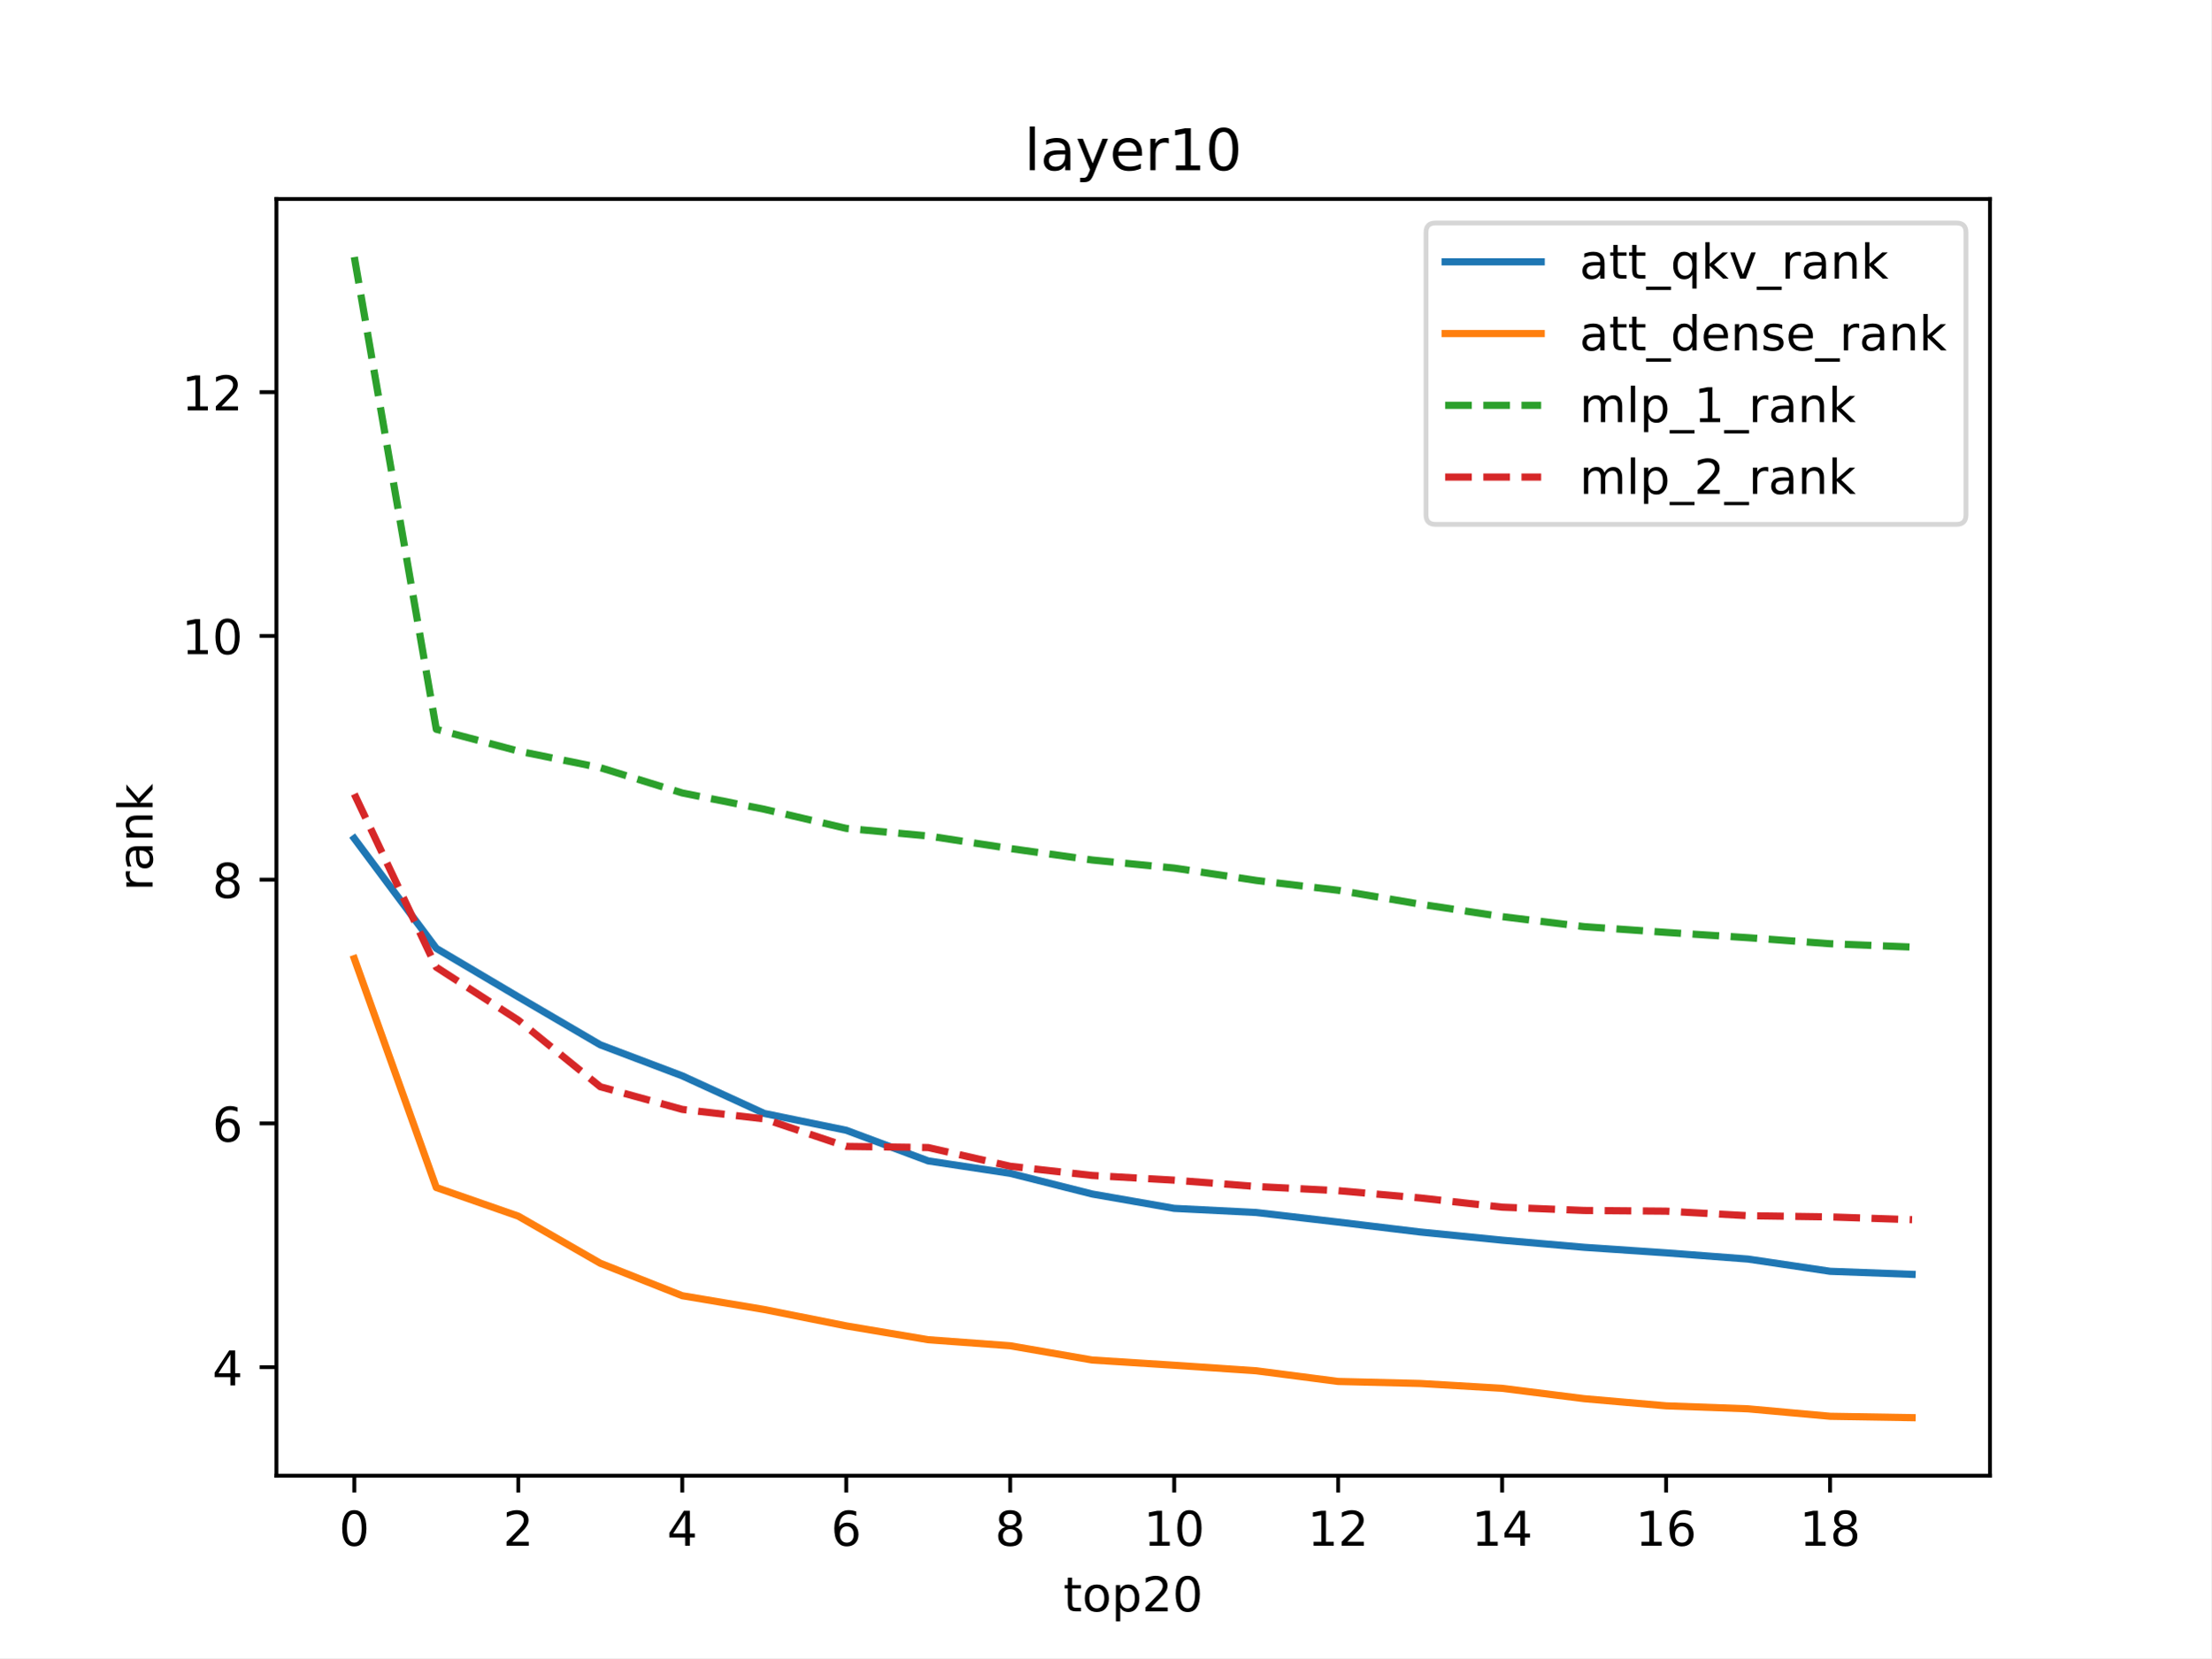
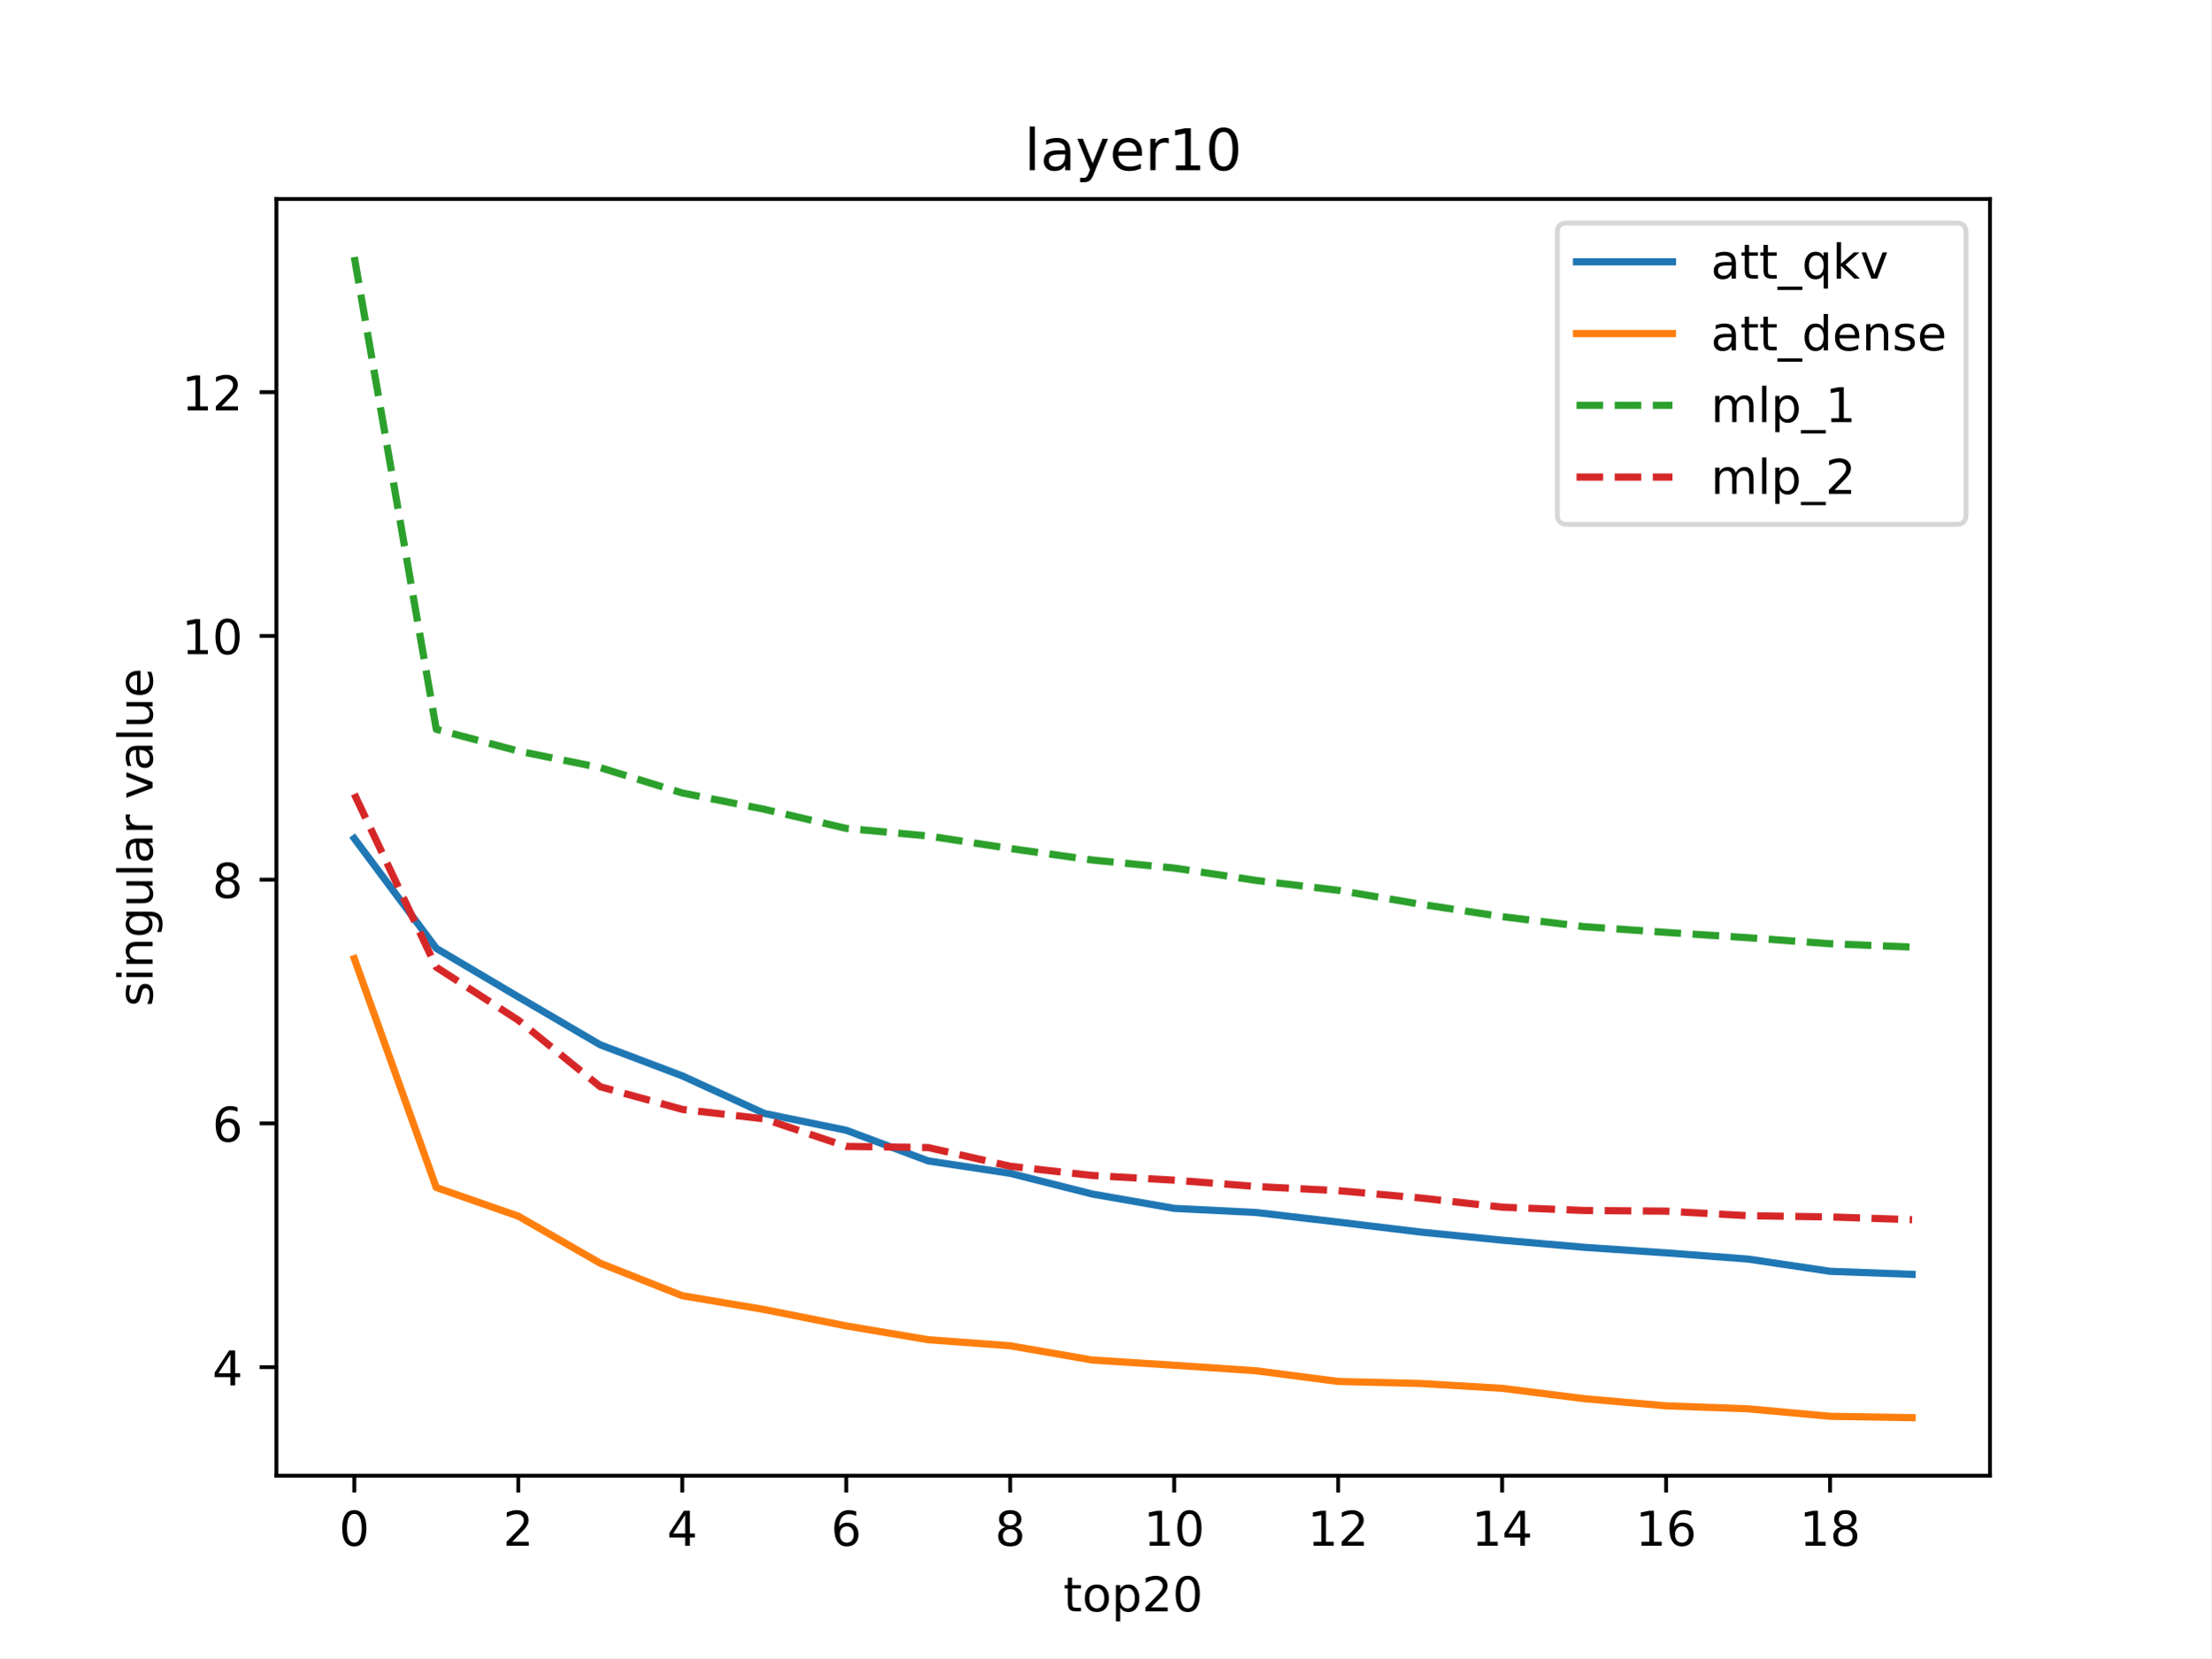
<svg xmlns="http://www.w3.org/2000/svg" xmlns:xlink="http://www.w3.org/1999/xlink" width="460.8pt" height="345.6pt" viewBox="0 0 460.8 345.6" version="1.1">
  <defs>
    <style type="text/css">*{stroke-linejoin: round; stroke-linecap: butt}</style>
  </defs>
  <g id="figure_1">
    <g id="patch_1">
      <path d="M 0 345.6  L 460.8 345.6  L 460.8 0  L 0 0  z " style="fill: #ffffff" />
    </g>
    <g id="axes_1">
      <g id="patch_2">
        <path d="M 57.6 307.584  L 414.72 307.584  L 414.72 41.472  L 57.6 41.472  z " style="fill: #ffffff" />
      </g>
      <g id="matplotlib.axis_1">
        <g id="xtick_1">
          <g id="line2d_1">
            <defs>
-               <path id="mb91f49e69f" d="M 0 0  L 0 3.5  " style="stroke: #000000; stroke-width: 0.8" />
-             </defs>
-             <g>
-               <use xlink:href="#mb91f49e69f" x="73.833" y="307.584" style="stroke: #000000; stroke-width: 0.8" />
+               <path id="m47e481227d" d="M 0 0  L 0 3.5  " style="stroke: #000000; stroke-width: 0.8" />
+             </defs>
+             <g>
+               <use xlink:href="#m47e481227d" x="73.833" y="307.584" style="stroke: #000000; stroke-width: 0.8" />
            </g>
          </g>
          <g id="text_1">
            <g transform="translate(70.65148 322.1824) scale(0.1 -0.1)">
              <defs>
                <path id="DejaVuSans-30" d="M 2034 4250  Q 1547 4250 1301 3770  Q 1056 3291 1056 2328  Q 1056 1369 1301 889  Q 1547 409 2034 409  Q 2525 409 2770 889  Q 3016 1369 3016 2328  Q 3016 3291 2770 3770  Q 2525 4250 2034 4250  z M 2034 4750  Q 2819 4750 3233 4129  Q 3647 3509 3647 2328  Q 3647 1150 3233 529  Q 2819 -91 2034 -91  Q 1250 -91 836 529  Q 422 1150 422 2328  Q 422 3509 836 4129  Q 1250 4750 2034 4750  z " transform="scale(0.015625)" />
              </defs>
              <use xlink:href="#DejaVuSans-30" />
            </g>
          </g>
        </g>
        <g id="xtick_2">
          <g id="line2d_2">
            <g>
-               <use xlink:href="#mb91f49e69f" x="108.007" y="307.584" style="stroke: #000000; stroke-width: 0.8" />
+               <use xlink:href="#m47e481227d" x="108.007" y="307.584" style="stroke: #000000; stroke-width: 0.8" />
            </g>
          </g>
          <g id="text_2">
            <g transform="translate(104.8256 322.1824) scale(0.1 -0.1)">
              <defs>
                <path id="DejaVuSans-32" d="M 1228 531  L 3431 531  L 3431 0  L 469 0  L 469 531  Q 828 903 1448 1529  Q 2069 2156 2228 2338  Q 2531 2678 2651 2914  Q 2772 3150 2772 3378  Q 2772 3750 2511 3984  Q 2250 4219 1831 4219  Q 1534 4219 1204 4116  Q 875 4013 500 3803  L 500 4441  Q 881 4594 1212 4672  Q 1544 4750 1819 4750  Q 2544 4750 2975 4387  Q 3406 4025 3406 3419  Q 3406 3131 3298 2873  Q 3191 2616 2906 2266  Q 2828 2175 2409 1742  Q 1991 1309 1228 531  z " transform="scale(0.015625)" />
              </defs>
              <use xlink:href="#DejaVuSans-32" />
            </g>
          </g>
        </g>
        <g id="xtick_3">
          <g id="line2d_3">
            <g>
-               <use xlink:href="#mb91f49e69f" x="142.181" y="307.584" style="stroke: #000000; stroke-width: 0.8" />
+               <use xlink:href="#m47e481227d" x="142.181" y="307.584" style="stroke: #000000; stroke-width: 0.8" />
            </g>
          </g>
          <g id="text_3">
            <g transform="translate(138.9998 322.1824) scale(0.1 -0.1)">
              <defs>
                <path id="DejaVuSans-34" d="M 2419 4116  L 825 1625  L 2419 1625  L 2419 4116  z M 2253 4666  L 3047 4666  L 3047 1625  L 3713 1625  L 3713 1100  L 3047 1100  L 3047 0  L 2419 0  L 2419 1100  L 313 1100  L 313 1709  L 2253 4666  z " transform="scale(0.015625)" />
              </defs>
              <use xlink:href="#DejaVuSans-34" />
            </g>
          </g>
        </g>
        <g id="xtick_4">
          <g id="line2d_4">
            <g>
-               <use xlink:href="#mb91f49e69f" x="176.355" y="307.584" style="stroke: #000000; stroke-width: 0.8" />
+               <use xlink:href="#m47e481227d" x="176.355" y="307.584" style="stroke: #000000; stroke-width: 0.8" />
            </g>
          </g>
          <g id="text_4">
            <g transform="translate(173.174 322.1824) scale(0.1 -0.1)">
              <defs>
                <path id="DejaVuSans-36" d="M 2113 2584  Q 1688 2584 1439 2293  Q 1191 2003 1191 1497  Q 1191 994 1439 701  Q 1688 409 2113 409  Q 2538 409 2786 701  Q 3034 994 3034 1497  Q 3034 2003 2786 2293  Q 2538 2584 2113 2584  z M 3366 4563  L 3366 3988  Q 3128 4100 2886 4159  Q 2644 4219 2406 4219  Q 1781 4219 1451 3797  Q 1122 3375 1075 2522  Q 1259 2794 1537 2939  Q 1816 3084 2150 3084  Q 2853 3084 3261 2657  Q 3669 2231 3669 1497  Q 3669 778 3244 343  Q 2819 -91 2113 -91  Q 1303 -91 875 529  Q 447 1150 447 2328  Q 447 3434 972 4092  Q 1497 4750 2381 4750  Q 2619 4750 2861 4703  Q 3103 4656 3366 4563  z " transform="scale(0.015625)" />
              </defs>
              <use xlink:href="#DejaVuSans-36" />
            </g>
          </g>
        </g>
        <g id="xtick_5">
          <g id="line2d_5">
            <g>
-               <use xlink:href="#mb91f49e69f" x="210.529" y="307.584" style="stroke: #000000; stroke-width: 0.8" />
+               <use xlink:href="#m47e481227d" x="210.529" y="307.584" style="stroke: #000000; stroke-width: 0.8" />
            </g>
          </g>
          <g id="text_5">
            <g transform="translate(207.3481 322.1824) scale(0.1 -0.1)">
              <defs>
                <path id="DejaVuSans-38" d="M 2034 2216  Q 1584 2216 1326 1975  Q 1069 1734 1069 1313  Q 1069 891 1326 650  Q 1584 409 2034 409  Q 2484 409 2743 651  Q 3003 894 3003 1313  Q 3003 1734 2745 1975  Q 2488 2216 2034 2216  z M 1403 2484  Q 997 2584 770 2862  Q 544 3141 544 3541  Q 544 4100 942 4425  Q 1341 4750 2034 4750  Q 2731 4750 3128 4425  Q 3525 4100 3525 3541  Q 3525 3141 3298 2862  Q 3072 2584 2669 2484  Q 3125 2378 3379 2068  Q 3634 1759 3634 1313  Q 3634 634 3220 271  Q 2806 -91 2034 -91  Q 1263 -91 848 271  Q 434 634 434 1313  Q 434 1759 690 2068  Q 947 2378 1403 2484  z M 1172 3481  Q 1172 3119 1398 2916  Q 1625 2713 2034 2713  Q 2441 2713 2670 2916  Q 2900 3119 2900 3481  Q 2900 3844 2670 4047  Q 2441 4250 2034 4250  Q 1625 4250 1398 4047  Q 1172 3844 1172 3481  z " transform="scale(0.015625)" />
              </defs>
              <use xlink:href="#DejaVuSans-38" />
            </g>
          </g>
        </g>
        <g id="xtick_6">
          <g id="line2d_6">
            <g>
-               <use xlink:href="#mb91f49e69f" x="244.704" y="307.584" style="stroke: #000000; stroke-width: 0.8" />
+               <use xlink:href="#m47e481227d" x="244.704" y="307.584" style="stroke: #000000; stroke-width: 0.8" />
            </g>
          </g>
          <g id="text_6">
            <g transform="translate(238.341 322.1824) scale(0.1 -0.1)">
              <defs>
                <path id="DejaVuSans-31" d="M 794 531  L 1825 531  L 1825 4091  L 703 3866  L 703 4441  L 1819 4666  L 2450 4666  L 2450 531  L 3481 531  L 3481 0  L 794 0  L 794 531  z " transform="scale(0.015625)" />
              </defs>
              <use xlink:href="#DejaVuSans-31" />
              <use xlink:href="#DejaVuSans-30" x="63.623" />
            </g>
          </g>
        </g>
        <g id="xtick_7">
          <g id="line2d_7">
            <g>
-               <use xlink:href="#mb91f49e69f" x="278.878" y="307.584" style="stroke: #000000; stroke-width: 0.8" />
+               <use xlink:href="#m47e481227d" x="278.878" y="307.584" style="stroke: #000000; stroke-width: 0.8" />
            </g>
          </g>
          <g id="text_7">
            <g transform="translate(272.5152 322.1824) scale(0.1 -0.1)">
              <use xlink:href="#DejaVuSans-31" />
              <use xlink:href="#DejaVuSans-32" x="63.623" />
            </g>
          </g>
        </g>
        <g id="xtick_8">
          <g id="line2d_8">
            <g>
-               <use xlink:href="#mb91f49e69f" x="313.052" y="307.584" style="stroke: #000000; stroke-width: 0.8" />
+               <use xlink:href="#m47e481227d" x="313.052" y="307.584" style="stroke: #000000; stroke-width: 0.8" />
            </g>
          </g>
          <g id="text_8">
            <g transform="translate(306.6894 322.1824) scale(0.1 -0.1)">
              <use xlink:href="#DejaVuSans-31" />
              <use xlink:href="#DejaVuSans-34" x="63.623" />
            </g>
          </g>
        </g>
        <g id="xtick_9">
          <g id="line2d_9">
            <g>
-               <use xlink:href="#mb91f49e69f" x="347.226" y="307.584" style="stroke: #000000; stroke-width: 0.8" />
+               <use xlink:href="#m47e481227d" x="347.226" y="307.584" style="stroke: #000000; stroke-width: 0.8" />
            </g>
          </g>
          <g id="text_9">
            <g transform="translate(340.8635 322.1824) scale(0.1 -0.1)">
              <use xlink:href="#DejaVuSans-31" />
              <use xlink:href="#DejaVuSans-36" x="63.623" />
            </g>
          </g>
        </g>
        <g id="xtick_10">
          <g id="line2d_10">
            <g>
-               <use xlink:href="#mb91f49e69f" x="381.4" y="307.584" style="stroke: #000000; stroke-width: 0.8" />
+               <use xlink:href="#m47e481227d" x="381.4" y="307.584" style="stroke: #000000; stroke-width: 0.8" />
            </g>
          </g>
          <g id="text_10">
            <g transform="translate(375.0377 322.1824) scale(0.1 -0.1)">
              <use xlink:href="#DejaVuSans-31" />
              <use xlink:href="#DejaVuSans-38" x="63.623" />
            </g>
          </g>
        </g>
        <g id="text_11">
          <g transform="translate(221.6037 335.8606) scale(0.1 -0.1)">
            <defs>
              <path id="DejaVuSans-74" d="M 1172 4494  L 1172 3500  L 2356 3500  L 2356 3053  L 1172 3053  L 1172 1153  Q 1172 725 1289 603  Q 1406 481 1766 481  L 2356 481  L 2356 0  L 1766 0  Q 1100 0 847 248  Q 594 497 594 1153  L 594 3053  L 172 3053  L 172 3500  L 594 3500  L 594 4494  L 1172 4494  z " transform="scale(0.015625)" />
              <path id="DejaVuSans-6f" d="M 1959 3097  Q 1497 3097 1228 2736  Q 959 2375 959 1747  Q 959 1119 1226 758  Q 1494 397 1959 397  Q 2419 397 2687 759  Q 2956 1122 2956 1747  Q 2956 2369 2687 2733  Q 2419 3097 1959 3097  z M 1959 3584  Q 2709 3584 3137 3096  Q 3566 2609 3566 1747  Q 3566 888 3137 398  Q 2709 -91 1959 -91  Q 1206 -91 779 398  Q 353 888 353 1747  Q 353 2609 779 3096  Q 1206 3584 1959 3584  z " transform="scale(0.015625)" />
              <path id="DejaVuSans-70" d="M 1159 525  L 1159 -1331  L 581 -1331  L 581 3500  L 1159 3500  L 1159 2969  Q 1341 3281 1617 3432  Q 1894 3584 2278 3584  Q 2916 3584 3314 3078  Q 3713 2572 3713 1747  Q 3713 922 3314 415  Q 2916 -91 2278 -91  Q 1894 -91 1617 61  Q 1341 213 1159 525  z M 3116 1747  Q 3116 2381 2855 2742  Q 2594 3103 2138 3103  Q 1681 3103 1420 2742  Q 1159 2381 1159 1747  Q 1159 1113 1420 752  Q 1681 391 2138 391  Q 2594 391 2855 752  Q 3116 1113 3116 1747  z " transform="scale(0.015625)" />
            </defs>
            <use xlink:href="#DejaVuSans-74" />
            <use xlink:href="#DejaVuSans-6f" x="39.209" />
            <use xlink:href="#DejaVuSans-70" x="100.391" />
            <use xlink:href="#DejaVuSans-32" x="163.867" />
            <use xlink:href="#DejaVuSans-30" x="227.49" />
          </g>
        </g>
      </g>
      <g id="matplotlib.axis_2">
        <g id="ytick_1">
          <g id="line2d_11">
            <defs>
-               <path id="m19dd993dc7" d="M 0 0  L -3.5 0  " style="stroke: #000000; stroke-width: 0.8" />
-             </defs>
-             <g>
-               <use xlink:href="#m19dd993dc7" x="57.6" y="284.967" style="stroke: #000000; stroke-width: 0.8" />
+               <path id="m5e25a7572b" d="M 0 0  L -3.5 0  " style="stroke: #000000; stroke-width: 0.8" />
+             </defs>
+             <g>
+               <use xlink:href="#m5e25a7572b" x="57.6" y="284.967" style="stroke: #000000; stroke-width: 0.8" />
            </g>
          </g>
          <g id="text_12">
            <g transform="translate(44.2375 288.7664) scale(0.1 -0.1)">
              <use xlink:href="#DejaVuSans-34" />
            </g>
          </g>
        </g>
        <g id="ytick_2">
          <g id="line2d_12">
            <g>
-               <use xlink:href="#m19dd993dc7" x="57.6" y="234.158" style="stroke: #000000; stroke-width: 0.8" />
+               <use xlink:href="#m5e25a7572b" x="57.6" y="234.158" style="stroke: #000000; stroke-width: 0.8" />
            </g>
          </g>
          <g id="text_13">
            <g transform="translate(44.2375 237.9574) scale(0.1 -0.1)">
              <use xlink:href="#DejaVuSans-36" />
            </g>
          </g>
        </g>
        <g id="ytick_3">
          <g id="line2d_13">
            <g>
-               <use xlink:href="#m19dd993dc7" x="57.6" y="183.349" style="stroke: #000000; stroke-width: 0.8" />
+               <use xlink:href="#m5e25a7572b" x="57.6" y="183.349" style="stroke: #000000; stroke-width: 0.8" />
            </g>
          </g>
          <g id="text_14">
            <g transform="translate(44.2375 187.1484) scale(0.1 -0.1)">
              <use xlink:href="#DejaVuSans-38" />
            </g>
          </g>
        </g>
        <g id="ytick_4">
          <g id="line2d_14">
            <g>
-               <use xlink:href="#m19dd993dc7" x="57.6" y="132.54" style="stroke: #000000; stroke-width: 0.8" />
+               <use xlink:href="#m5e25a7572b" x="57.6" y="132.54" style="stroke: #000000; stroke-width: 0.8" />
            </g>
          </g>
          <g id="text_15">
            <g transform="translate(37.875 136.3395) scale(0.1 -0.1)">
              <use xlink:href="#DejaVuSans-31" />
              <use xlink:href="#DejaVuSans-30" x="63.623" />
            </g>
          </g>
        </g>
        <g id="ytick_5">
          <g id="line2d_15">
            <g>
-               <use xlink:href="#m19dd993dc7" x="57.6" y="81.731" style="stroke: #000000; stroke-width: 0.8" />
+               <use xlink:href="#m5e25a7572b" x="57.6" y="81.731" style="stroke: #000000; stroke-width: 0.8" />
            </g>
          </g>
          <g id="text_16">
            <g transform="translate(37.875 85.53048) scale(0.1 -0.1)">
              <use xlink:href="#DejaVuSans-31" />
              <use xlink:href="#DejaVuSans-32" x="63.623" />
            </g>
          </g>
        </g>
        <g id="text_17">
-           <g transform="translate(31.79531 185.7116) rotate(-90) scale(0.1 -0.1)">
-             <defs>
+           <g transform="translate(31.79531 209.7889) rotate(-90) scale(0.1 -0.1)">
+             <defs>
+               <path id="DejaVuSans-73" d="M 2834 3397  L 2834 2853  Q 2591 2978 2328 3040  Q 2066 3103 1784 3103  Q 1356 3103 1142 2972  Q 928 2841 928 2578  Q 928 2378 1081 2264  Q 1234 2150 1697 2047  L 1894 2003  Q 2506 1872 2764 1633  Q 3022 1394 3022 966  Q 3022 478 2636 193  Q 2250 -91 1575 -91  Q 1294 -91 989 -36  Q 684 19 347 128  L 347 722  Q 666 556 975 473  Q 1284 391 1588 391  Q 1994 391 2212 530  Q 2431 669 2431 922  Q 2431 1156 2273 1281  Q 2116 1406 1581 1522  L 1381 1569  Q 847 1681 609 1914  Q 372 2147 372 2553  Q 372 3047 722 3315  Q 1072 3584 1716 3584  Q 2034 3584 2315 3537  Q 2597 3491 2834 3397  z " transform="scale(0.015625)" />
+               <path id="DejaVuSans-69" d="M 603 3500  L 1178 3500  L 1178 0  L 603 0  L 603 3500  z M 603 4863  L 1178 4863  L 1178 4134  L 603 4134  L 603 4863  z " transform="scale(0.015625)" />
+               <path id="DejaVuSans-6e" d="M 3513 2113  L 3513 0  L 2938 0  L 2938 2094  Q 2938 2591 2744 2837  Q 2550 3084 2163 3084  Q 1697 3084 1428 2787  Q 1159 2491 1159 1978  L 1159 0  L 581 0  L 581 3500  L 1159 3500  L 1159 2956  Q 1366 3272 1645 3428  Q 1925 3584 2291 3584  Q 2894 3584 3203 3211  Q 3513 2838 3513 2113  z " transform="scale(0.015625)" />
+               <path id="DejaVuSans-67" d="M 2906 1791  Q 2906 2416 2648 2759  Q 2391 3103 1925 3103  Q 1463 3103 1205 2759  Q 947 2416 947 1791  Q 947 1169 1205 825  Q 1463 481 1925 481  Q 2391 481 2648 825  Q 2906 1169 2906 1791  z M 3481 434  Q 3481 -459 3084 -895  Q 2688 -1331 1869 -1331  Q 1566 -1331 1297 -1286  Q 1028 -1241 775 -1147  L 775 -588  Q 1028 -725 1275 -790  Q 1522 -856 1778 -856  Q 2344 -856 2625 -561  Q 2906 -266 2906 331  L 2906 616  Q 2728 306 2450 153  Q 2172 0 1784 0  Q 1141 0 747 490  Q 353 981 353 1791  Q 353 2603 747 3093  Q 1141 3584 1784 3584  Q 2172 3584 2450 3431  Q 2728 3278 2906 2969  L 2906 3500  L 3481 3500  L 3481 434  z " transform="scale(0.015625)" />
+               <path id="DejaVuSans-75" d="M 544 1381  L 544 3500  L 1119 3500  L 1119 1403  Q 1119 906 1312 657  Q 1506 409 1894 409  Q 2359 409 2629 706  Q 2900 1003 2900 1516  L 2900 3500  L 3475 3500  L 3475 0  L 2900 0  L 2900 538  Q 2691 219 2414 64  Q 2138 -91 1772 -91  Q 1169 -91 856 284  Q 544 659 544 1381  z M 1991 3584  L 1991 3584  z " transform="scale(0.015625)" />
+               <path id="DejaVuSans-6c" d="M 603 4863  L 1178 4863  L 1178 0  L 603 0  L 603 4863  z " transform="scale(0.015625)" />
+               <path id="DejaVuSans-61" d="M 2194 1759  Q 1497 1759 1228 1600  Q 959 1441 959 1056  Q 959 750 1161 570  Q 1363 391 1709 391  Q 2188 391 2477 730  Q 2766 1069 2766 1631  L 2766 1759  L 2194 1759  z M 3341 1997  L 3341 0  L 2766 0  L 2766 531  Q 2569 213 2275 61  Q 1981 -91 1556 -91  Q 1019 -91 701 211  Q 384 513 384 1019  Q 384 1609 779 1909  Q 1175 2209 1959 2209  L 2766 2209  L 2766 2266  Q 2766 2663 2505 2880  Q 2244 3097 1772 3097  Q 1472 3097 1187 3025  Q 903 2953 641 2809  L 641 3341  Q 956 3463 1253 3523  Q 1550 3584 1831 3584  Q 2591 3584 2966 3190  Q 3341 2797 3341 1997  z " transform="scale(0.015625)" />
              <path id="DejaVuSans-72" d="M 2631 2963  Q 2534 3019 2420 3045  Q 2306 3072 2169 3072  Q 1681 3072 1420 2755  Q 1159 2438 1159 1844  L 1159 0  L 581 0  L 581 3500  L 1159 3500  L 1159 2956  Q 1341 3275 1631 3429  Q 1922 3584 2338 3584  Q 2397 3584 2469 3576  Q 2541 3569 2628 3553  L 2631 2963  z " transform="scale(0.015625)" />
-               <path id="DejaVuSans-61" d="M 2194 1759  Q 1497 1759 1228 1600  Q 959 1441 959 1056  Q 959 750 1161 570  Q 1363 391 1709 391  Q 2188 391 2477 730  Q 2766 1069 2766 1631  L 2766 1759  L 2194 1759  z M 3341 1997  L 3341 0  L 2766 0  L 2766 531  Q 2569 213 2275 61  Q 1981 -91 1556 -91  Q 1019 -91 701 211  Q 384 513 384 1019  Q 384 1609 779 1909  Q 1175 2209 1959 2209  L 2766 2209  L 2766 2266  Q 2766 2663 2505 2880  Q 2244 3097 1772 3097  Q 1472 3097 1187 3025  Q 903 2953 641 2809  L 641 3341  Q 956 3463 1253 3523  Q 1550 3584 1831 3584  Q 2591 3584 2966 3190  Q 3341 2797 3341 1997  z " transform="scale(0.015625)" />
-               <path id="DejaVuSans-6e" d="M 3513 2113  L 3513 0  L 2938 0  L 2938 2094  Q 2938 2591 2744 2837  Q 2550 3084 2163 3084  Q 1697 3084 1428 2787  Q 1159 2491 1159 1978  L 1159 0  L 581 0  L 581 3500  L 1159 3500  L 1159 2956  Q 1366 3272 1645 3428  Q 1925 3584 2291 3584  Q 2894 3584 3203 3211  Q 3513 2838 3513 2113  z " transform="scale(0.015625)" />
-               <path id="DejaVuSans-6b" d="M 581 4863  L 1159 4863  L 1159 1991  L 2875 3500  L 3609 3500  L 1753 1863  L 3688 0  L 2938 0  L 1159 1709  L 1159 0  L 581 0  L 581 4863  z " transform="scale(0.015625)" />
-             </defs>
-             <use xlink:href="#DejaVuSans-72" />
-             <use xlink:href="#DejaVuSans-61" x="41.113" />
-             <use xlink:href="#DejaVuSans-6e" x="102.393" />
-             <use xlink:href="#DejaVuSans-6b" x="165.771" />
+               <path id="DejaVuSans-20" transform="scale(0.015625)" />
+               <path id="DejaVuSans-76" d="M 191 3500  L 800 3500  L 1894 563  L 2988 3500  L 3597 3500  L 2284 0  L 1503 0  L 191 3500  z " transform="scale(0.015625)" />
+               <path id="DejaVuSans-65" d="M 3597 1894  L 3597 1613  L 953 1613  Q 991 1019 1311 708  Q 1631 397 2203 397  Q 2534 397 2845 478  Q 3156 559 3463 722  L 3463 178  Q 3153 47 2828 -22  Q 2503 -91 2169 -91  Q 1331 -91 842 396  Q 353 884 353 1716  Q 353 2575 817 3079  Q 1281 3584 2069 3584  Q 2775 3584 3186 3129  Q 3597 2675 3597 1894  z M 3022 2063  Q 3016 2534 2758 2815  Q 2500 3097 2075 3097  Q 1594 3097 1305 2825  Q 1016 2553 972 2059  L 3022 2063  z " transform="scale(0.015625)" />
+             </defs>
+             <use xlink:href="#DejaVuSans-73" />
+             <use xlink:href="#DejaVuSans-69" x="52.1" />
+             <use xlink:href="#DejaVuSans-6e" x="79.883" />
+             <use xlink:href="#DejaVuSans-67" x="143.262" />
+             <use xlink:href="#DejaVuSans-75" x="206.738" />
+             <use xlink:href="#DejaVuSans-6c" x="270.117" />
+             <use xlink:href="#DejaVuSans-61" x="297.9" />
+             <use xlink:href="#DejaVuSans-72" x="359.18" />
+             <use xlink:href="#DejaVuSans-20" x="400.293" />
+             <use xlink:href="#DejaVuSans-76" x="432.08" />
+             <use xlink:href="#DejaVuSans-61" x="491.26" />
+             <use xlink:href="#DejaVuSans-6c" x="552.539" />
+             <use xlink:href="#DejaVuSans-75" x="580.322" />
+             <use xlink:href="#DejaVuSans-65" x="643.701" />
          </g>
        </g>
      </g>
      <g id="line2d_16">
-         <path d="M 73.833 174.76  L 90.92 197.67  L 108.007 207.782  L 125.094 217.775  L 142.181 224.242  L 159.268 232.078  L 176.355 235.585  L 193.442 241.975  L 210.529 244.565  L 227.616 248.874  L 244.704 251.866  L 261.791 252.724  L 278.878 254.724  L 295.965 256.793  L 313.052 258.496  L 330.139 259.981  L 347.226 261.137  L 364.313 262.435  L 381.4 264.981  L 398.487 265.619  " clip-path="url(#p359b1a23b8)" style="fill: none; stroke: #1f77b4; stroke-width: 1.5; stroke-linecap: square" />
+         <path d="M 73.833 174.76  L 90.92 197.67  L 108.007 207.782  L 125.094 217.775  L 142.181 224.242  L 159.268 232.078  L 176.355 235.585  L 193.442 241.975  L 210.529 244.565  L 227.616 248.874  L 244.704 251.866  L 261.791 252.724  L 278.878 254.724  L 295.965 256.793  L 313.052 258.496  L 330.139 259.981  L 347.226 261.137  L 364.313 262.435  L 381.4 264.981  L 398.487 265.619  " clip-path="url(#p3ed7a0fbf2)" style="fill: none; stroke: #1f77b4; stroke-width: 1.5; stroke-linecap: square" />
      </g>
      <g id="line2d_17">
-         <path d="M 73.833 199.807  L 90.92 247.522  L 108.007 253.485  L 125.094 263.301  L 142.181 270.071  L 159.268 272.949  L 176.355 276.361  L 193.442 279.245  L 210.529 280.505  L 227.616 283.475  L 244.704 284.563  L 261.791 285.716  L 278.878 287.941  L 295.965 288.363  L 313.052 289.371  L 330.139 291.533  L 347.226 293.025  L 364.313 293.646  L 381.4 295.2  L 398.487 295.488  " clip-path="url(#p359b1a23b8)" style="fill: none; stroke: #ff7f0e; stroke-width: 1.5; stroke-linecap: square" />
+         <path d="M 73.833 199.807  L 90.92 247.522  L 108.007 253.485  L 125.094 263.301  L 142.181 270.071  L 159.268 272.949  L 176.355 276.361  L 193.442 279.245  L 210.529 280.505  L 227.616 283.475  L 244.704 284.563  L 261.791 285.716  L 278.878 287.941  L 295.965 288.363  L 313.052 289.371  L 330.139 291.533  L 347.226 293.025  L 364.313 293.646  L 381.4 295.2  L 398.487 295.488  " clip-path="url(#p3ed7a0fbf2)" style="fill: none; stroke: #ff7f0e; stroke-width: 1.5; stroke-linecap: square" />
      </g>
      <g id="line2d_18">
-         <path d="M 73.833 53.568  L 90.92 151.997  L 108.007 156.544  L 125.094 160.005  L 142.181 165.277  L 159.268 168.672  L 176.355 172.66  L 193.442 174.24  L 210.529 176.858  L 227.616 179.252  L 244.704 180.928  L 261.791 183.508  L 278.878 185.564  L 295.965 188.455  L 313.052 191.055  L 330.139 193.14  L 347.226 194.341  L 364.313 195.448  L 381.4 196.704  L 398.487 197.402  " clip-path="url(#p359b1a23b8)" style="fill: none; stroke-dasharray: 5.55,2.4; stroke-dashoffset: 0; stroke: #2ca02c; stroke-width: 1.5" />
+         <path d="M 73.833 53.568  L 90.92 151.997  L 108.007 156.544  L 125.094 160.005  L 142.181 165.277  L 159.268 168.672  L 176.355 172.66  L 193.442 174.24  L 210.529 176.858  L 227.616 179.252  L 244.704 180.928  L 261.791 183.508  L 278.878 185.564  L 295.965 188.455  L 313.052 191.055  L 330.139 193.14  L 347.226 194.341  L 364.313 195.448  L 381.4 196.704  L 398.487 197.402  " clip-path="url(#p3ed7a0fbf2)" style="fill: none; stroke-dasharray: 5.55,2.4; stroke-dashoffset: 0; stroke: #2ca02c; stroke-width: 1.5" />
      </g>
      <g id="line2d_19">
-         <path d="M 73.833 165.498  L 90.92 201.596  L 108.007 212.638  L 125.094 226.511  L 142.181 231.234  L 159.268 233.211  L 176.355 238.951  L 193.442 239.186  L 210.529 243.087  L 227.616 245.004  L 244.704 245.986  L 261.791 247.303  L 278.878 248.177  L 295.965 249.691  L 313.052 251.613  L 330.139 252.301  L 347.226 252.447  L 364.313 253.396  L 381.4 253.644  L 398.487 254.225  " clip-path="url(#p359b1a23b8)" style="fill: none; stroke-dasharray: 5.55,2.4; stroke-dashoffset: 0; stroke: #d62728; stroke-width: 1.5" />
+         <path d="M 73.833 165.498  L 90.92 201.596  L 108.007 212.638  L 125.094 226.511  L 142.181 231.234  L 159.268 233.211  L 176.355 238.951  L 193.442 239.186  L 210.529 243.087  L 227.616 245.004  L 244.704 245.986  L 261.791 247.303  L 278.878 248.177  L 295.965 249.691  L 313.052 251.613  L 330.139 252.301  L 347.226 252.447  L 364.313 253.396  L 381.4 253.644  L 398.487 254.225  " clip-path="url(#p3ed7a0fbf2)" style="fill: none; stroke-dasharray: 5.55,2.4; stroke-dashoffset: 0; stroke: #d62728; stroke-width: 1.5" />
      </g>
      <g id="patch_3">
        <path d="M 57.6 307.584  L 57.6 41.472  " style="fill: none; stroke: #000000; stroke-width: 0.8; stroke-linejoin: miter; stroke-linecap: square" />
      </g>
      <g id="patch_4">
        <path d="M 414.72 307.584  L 414.72 41.472  " style="fill: none; stroke: #000000; stroke-width: 0.8; stroke-linejoin: miter; stroke-linecap: square" />
      </g>
      <g id="patch_5">
        <path d="M 57.6 307.584  L 414.72 307.584  " style="fill: none; stroke: #000000; stroke-width: 0.8; stroke-linejoin: miter; stroke-linecap: square" />
      </g>
      <g id="patch_6">
        <path d="M 57.6 41.472  L 414.72 41.472  " style="fill: none; stroke: #000000; stroke-width: 0.8; stroke-linejoin: miter; stroke-linecap: square" />
      </g>
      <g id="text_18">
        <g transform="translate(213.4716 35.472) scale(0.12 -0.12)">
          <defs>
-             <path id="DejaVuSans-6c" d="M 603 4863  L 1178 4863  L 1178 0  L 603 0  L 603 4863  z " transform="scale(0.015625)" />
            <path id="DejaVuSans-79" d="M 2059 -325  Q 1816 -950 1584 -1140  Q 1353 -1331 966 -1331  L 506 -1331  L 506 -850  L 844 -850  Q 1081 -850 1212 -737  Q 1344 -625 1503 -206  L 1606 56  L 191 3500  L 800 3500  L 1894 763  L 2988 3500  L 3597 3500  L 2059 -325  z " transform="scale(0.015625)" />
-             <path id="DejaVuSans-65" d="M 3597 1894  L 3597 1613  L 953 1613  Q 991 1019 1311 708  Q 1631 397 2203 397  Q 2534 397 2845 478  Q 3156 559 3463 722  L 3463 178  Q 3153 47 2828 -22  Q 2503 -91 2169 -91  Q 1331 -91 842 396  Q 353 884 353 1716  Q 353 2575 817 3079  Q 1281 3584 2069 3584  Q 2775 3584 3186 3129  Q 3597 2675 3597 1894  z M 3022 2063  Q 3016 2534 2758 2815  Q 2500 3097 2075 3097  Q 1594 3097 1305 2825  Q 1016 2553 972 2059  L 3022 2063  z " transform="scale(0.015625)" />
          </defs>
          <use xlink:href="#DejaVuSans-6c" />
          <use xlink:href="#DejaVuSans-61" x="27.783" />
          <use xlink:href="#DejaVuSans-79" x="89.062" />
          <use xlink:href="#DejaVuSans-65" x="148.242" />
          <use xlink:href="#DejaVuSans-72" x="209.766" />
          <use xlink:href="#DejaVuSans-31" x="250.879" />
          <use xlink:href="#DejaVuSans-30" x="314.502" />
        </g>
      </g>
      <g id="legend_1">
        <g id="patch_7">
-           <path d="M 299.183 109.297  L 407.72 109.297  Q 409.72 109.297 409.72 107.297  L 409.72 48.472  Q 409.72 46.472 407.72 46.472  L 299.183 46.472  Q 297.183 46.472 297.183 48.472  L 297.183 107.297  Q 297.183 109.297 299.183 109.297  z " style="fill: #ffffff; opacity: 0.8; stroke: #cccccc; stroke-linejoin: miter" />
+           <path d="M 326.55 109.297  L 407.72 109.297  Q 409.72 109.297 409.72 107.297  L 409.72 48.472  Q 409.72 46.472 407.72 46.472  L 326.55 46.472  Q 324.55 46.472 324.55 48.472  L 324.55 107.297  Q 324.55 109.297 326.55 109.297  z " style="fill: #ffffff; opacity: 0.8; stroke: #cccccc; stroke-linejoin: miter" />
        </g>
        <g id="line2d_20">
-           <path d="M 301.183 54.57  L 311.183 54.57  L 321.183 54.57  " style="fill: none; stroke: #1f77b4; stroke-width: 1.5; stroke-linecap: square" />
+           <path d="M 328.55 54.57  L 338.55 54.57  L 348.55 54.57  " style="fill: none; stroke: #1f77b4; stroke-width: 1.5; stroke-linecap: square" />
        </g>
        <g id="text_19">
-           <g transform="translate(329.1825 58.07044) scale(0.1 -0.1)">
+           <g transform="translate(356.5497 58.07044) scale(0.1 -0.1)">
            <defs>
              <path id="DejaVuSans-5f" d="M 3263 -1063  L 3263 -1509  L -63 -1509  L -63 -1063  L 3263 -1063  z " transform="scale(0.015625)" />
              <path id="DejaVuSans-71" d="M 947 1747  Q 947 1113 1208 752  Q 1469 391 1925 391  Q 2381 391 2643 752  Q 2906 1113 2906 1747  Q 2906 2381 2643 2742  Q 2381 3103 1925 3103  Q 1469 3103 1208 2742  Q 947 2381 947 1747  z M 2906 525  Q 2725 213 2448 61  Q 2172 -91 1784 -91  Q 1150 -91 751 415  Q 353 922 353 1747  Q 353 2572 751 3078  Q 1150 3584 1784 3584  Q 2172 3584 2448 3432  Q 2725 3281 2906 2969  L 2906 3500  L 3481 3500  L 3481 -1331  L 2906 -1331  L 2906 525  z " transform="scale(0.015625)" />
-               <path id="DejaVuSans-76" d="M 191 3500  L 800 3500  L 1894 563  L 2988 3500  L 3597 3500  L 2284 0  L 1503 0  L 191 3500  z " transform="scale(0.015625)" />
+               <path id="DejaVuSans-6b" d="M 581 4863  L 1159 4863  L 1159 1991  L 2875 3500  L 3609 3500  L 1753 1863  L 3688 0  L 2938 0  L 1159 1709  L 1159 0  L 581 0  L 581 4863  z " transform="scale(0.015625)" />
            </defs>
            <use xlink:href="#DejaVuSans-61" />
            <use xlink:href="#DejaVuSans-74" x="61.279" />
            <use xlink:href="#DejaVuSans-74" x="100.488" />
            <use xlink:href="#DejaVuSans-5f" x="139.697" />
            <use xlink:href="#DejaVuSans-71" x="189.697" />
            <use xlink:href="#DejaVuSans-6b" x="253.174" />
            <use xlink:href="#DejaVuSans-76" x="311.084" />
-             <use xlink:href="#DejaVuSans-5f" x="370.264" />
-             <use xlink:href="#DejaVuSans-72" x="420.264" />
-             <use xlink:href="#DejaVuSans-61" x="461.377" />
-             <use xlink:href="#DejaVuSans-6e" x="522.656" />
-             <use xlink:href="#DejaVuSans-6b" x="586.035" />
          </g>
        </g>
        <g id="line2d_21">
-           <path d="M 301.183 69.527  L 311.183 69.527  L 321.183 69.527  " style="fill: none; stroke: #ff7f0e; stroke-width: 1.5; stroke-linecap: square" />
+           <path d="M 328.55 69.527  L 338.55 69.527  L 348.55 69.527  " style="fill: none; stroke: #ff7f0e; stroke-width: 1.5; stroke-linecap: square" />
        </g>
        <g id="text_20">
-           <g transform="translate(329.1825 73.02669) scale(0.1 -0.1)">
+           <g transform="translate(356.5497 73.02669) scale(0.1 -0.1)">
            <defs>
              <path id="DejaVuSans-64" d="M 2906 2969  L 2906 4863  L 3481 4863  L 3481 0  L 2906 0  L 2906 525  Q 2725 213 2448 61  Q 2172 -91 1784 -91  Q 1150 -91 751 415  Q 353 922 353 1747  Q 353 2572 751 3078  Q 1150 3584 1784 3584  Q 2172 3584 2448 3432  Q 2725 3281 2906 2969  z M 947 1747  Q 947 1113 1208 752  Q 1469 391 1925 391  Q 2381 391 2643 752  Q 2906 1113 2906 1747  Q 2906 2381 2643 2742  Q 2381 3103 1925 3103  Q 1469 3103 1208 2742  Q 947 2381 947 1747  z " transform="scale(0.015625)" />
-               <path id="DejaVuSans-73" d="M 2834 3397  L 2834 2853  Q 2591 2978 2328 3040  Q 2066 3103 1784 3103  Q 1356 3103 1142 2972  Q 928 2841 928 2578  Q 928 2378 1081 2264  Q 1234 2150 1697 2047  L 1894 2003  Q 2506 1872 2764 1633  Q 3022 1394 3022 966  Q 3022 478 2636 193  Q 2250 -91 1575 -91  Q 1294 -91 989 -36  Q 684 19 347 128  L 347 722  Q 666 556 975 473  Q 1284 391 1588 391  Q 1994 391 2212 530  Q 2431 669 2431 922  Q 2431 1156 2273 1281  Q 2116 1406 1581 1522  L 1381 1569  Q 847 1681 609 1914  Q 372 2147 372 2553  Q 372 3047 722 3315  Q 1072 3584 1716 3584  Q 2034 3584 2315 3537  Q 2597 3491 2834 3397  z " transform="scale(0.015625)" />
            </defs>
            <use xlink:href="#DejaVuSans-61" />
            <use xlink:href="#DejaVuSans-74" x="61.279" />
            <use xlink:href="#DejaVuSans-74" x="100.488" />
            <use xlink:href="#DejaVuSans-5f" x="139.697" />
            <use xlink:href="#DejaVuSans-64" x="189.697" />
            <use xlink:href="#DejaVuSans-65" x="253.174" />
            <use xlink:href="#DejaVuSans-6e" x="314.697" />
            <use xlink:href="#DejaVuSans-73" x="378.076" />
            <use xlink:href="#DejaVuSans-65" x="430.176" />
-             <use xlink:href="#DejaVuSans-5f" x="491.699" />
-             <use xlink:href="#DejaVuSans-72" x="541.699" />
-             <use xlink:href="#DejaVuSans-61" x="582.812" />
-             <use xlink:href="#DejaVuSans-6e" x="644.092" />
-             <use xlink:href="#DejaVuSans-6b" x="707.471" />
          </g>
        </g>
        <g id="line2d_22">
-           <path d="M 301.183 84.483  L 311.183 84.483  L 321.183 84.483  " style="fill: none; stroke-dasharray: 5.55,2.4; stroke-dashoffset: 0; stroke: #2ca02c; stroke-width: 1.5" />
+           <path d="M 328.55 84.483  L 338.55 84.483  L 348.55 84.483  " style="fill: none; stroke-dasharray: 5.55,2.4; stroke-dashoffset: 0; stroke: #2ca02c; stroke-width: 1.5" />
        </g>
        <g id="text_21">
-           <g transform="translate(329.1825 87.98294) scale(0.1 -0.1)">
+           <g transform="translate(356.5497 87.98294) scale(0.1 -0.1)">
            <defs>
              <path id="DejaVuSans-6d" d="M 3328 2828  Q 3544 3216 3844 3400  Q 4144 3584 4550 3584  Q 5097 3584 5394 3201  Q 5691 2819 5691 2113  L 5691 0  L 5113 0  L 5113 2094  Q 5113 2597 4934 2840  Q 4756 3084 4391 3084  Q 3944 3084 3684 2787  Q 3425 2491 3425 1978  L 3425 0  L 2847 0  L 2847 2094  Q 2847 2600 2669 2842  Q 2491 3084 2119 3084  Q 1678 3084 1418 2786  Q 1159 2488 1159 1978  L 1159 0  L 581 0  L 581 3500  L 1159 3500  L 1159 2956  Q 1356 3278 1631 3431  Q 1906 3584 2284 3584  Q 2666 3584 2933 3390  Q 3200 3197 3328 2828  z " transform="scale(0.015625)" />
            </defs>
            <use xlink:href="#DejaVuSans-6d" />
            <use xlink:href="#DejaVuSans-6c" x="97.412" />
            <use xlink:href="#DejaVuSans-70" x="125.195" />
            <use xlink:href="#DejaVuSans-5f" x="188.672" />
            <use xlink:href="#DejaVuSans-31" x="238.672" />
-             <use xlink:href="#DejaVuSans-5f" x="302.295" />
-             <use xlink:href="#DejaVuSans-72" x="352.295" />
-             <use xlink:href="#DejaVuSans-61" x="393.408" />
-             <use xlink:href="#DejaVuSans-6e" x="454.688" />
-             <use xlink:href="#DejaVuSans-6b" x="518.066" />
          </g>
        </g>
        <g id="line2d_23">
-           <path d="M 301.183 99.439  L 311.183 99.439  L 321.183 99.439  " style="fill: none; stroke-dasharray: 5.55,2.4; stroke-dashoffset: 0; stroke: #d62728; stroke-width: 1.5" />
+           <path d="M 328.55 99.439  L 338.55 99.439  L 348.55 99.439  " style="fill: none; stroke-dasharray: 5.55,2.4; stroke-dashoffset: 0; stroke: #d62728; stroke-width: 1.5" />
        </g>
        <g id="text_22">
-           <g transform="translate(329.1825 102.9392) scale(0.1 -0.1)">
+           <g transform="translate(356.5497 102.9392) scale(0.1 -0.1)">
            <use xlink:href="#DejaVuSans-6d" />
            <use xlink:href="#DejaVuSans-6c" x="97.412" />
            <use xlink:href="#DejaVuSans-70" x="125.195" />
            <use xlink:href="#DejaVuSans-5f" x="188.672" />
            <use xlink:href="#DejaVuSans-32" x="238.672" />
-             <use xlink:href="#DejaVuSans-5f" x="302.295" />
-             <use xlink:href="#DejaVuSans-72" x="352.295" />
-             <use xlink:href="#DejaVuSans-61" x="393.408" />
-             <use xlink:href="#DejaVuSans-6e" x="454.688" />
-             <use xlink:href="#DejaVuSans-6b" x="518.066" />
          </g>
        </g>
      </g>
    </g>
  </g>
  <defs>
-     <clipPath id="p359b1a23b8">
+     <clipPath id="p3ed7a0fbf2">
      <rect x="57.6" y="41.472" width="357.12" height="266.112" />
    </clipPath>
  </defs>
</svg>
